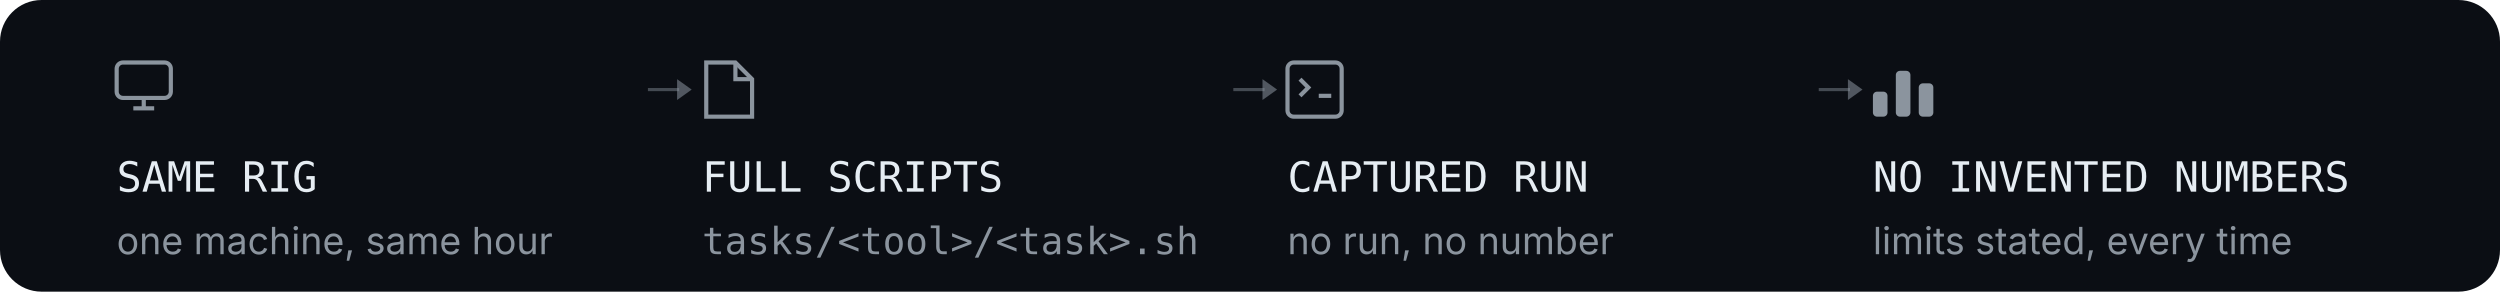
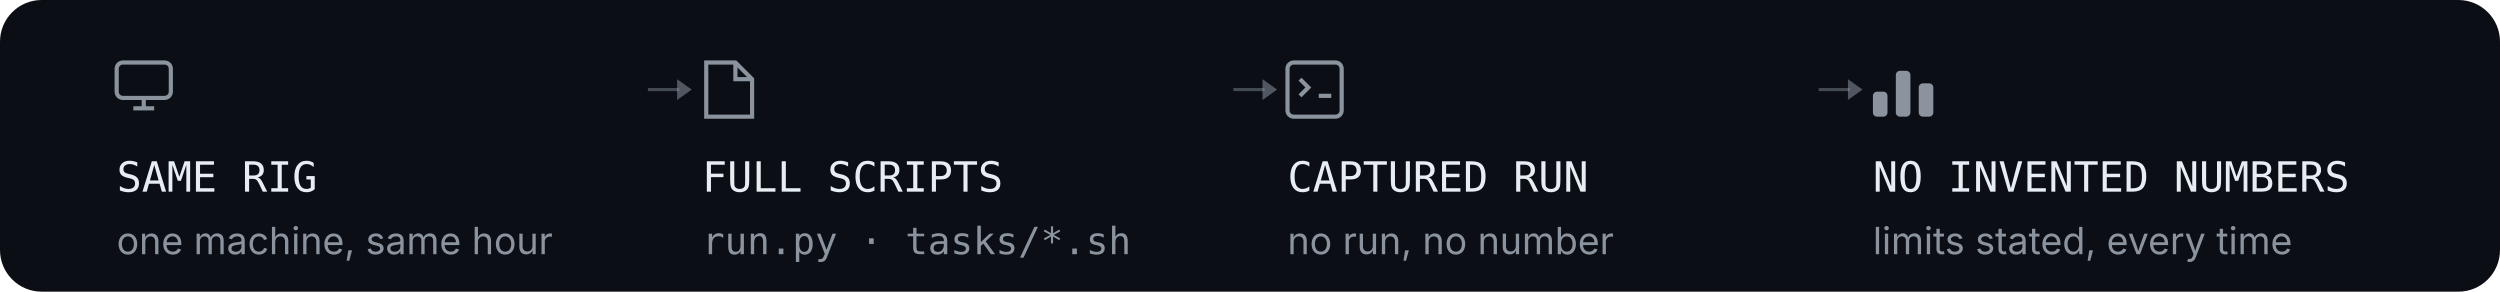
<svg xmlns="http://www.w3.org/2000/svg" width="1200" height="140" viewBox="0 0 1200 140" role="img" aria-labelledby="title desc">
  <rect width="1200" height="140" rx="20" fill="#0B0E14" />
  <g id="stages" transform="translate(56 0)">
    <g id="stage-rig" transform="translate(0 0)">
      <g stroke="#8B949E" stroke-width="2" fill="none">
        <rect x="0" y="30" width="26" height="17" rx="3" />
        <line x1="13" y1="47" x2="13" y2="52" />
        <line x1="8" y1="52" x2="18" y2="52" />
      </g>
      <text x="0" y="92" font-family="ui-monospace, SFMono-Regular, Menlo, monospace" font-size="20" fill="#E6EDF3">SAME RIG</text>
      <text x="0" y="122" font-family="-apple-system, BlinkMacSystemFont, 'Segoe UI', sans-serif" font-size="18" fill="#8B949E">one machine, same hour</text>
    </g>
    <g id="stage-script" transform="translate(281 0)">
      <g stroke="#8B949E" stroke-width="2" fill="none">
        <path d="M2 30 H16 L24 38 V56 H2 Z" />
        <path d="M16 30 V38 H24" />
      </g>
      <text x="0" y="92" font-family="ui-monospace, SFMono-Regular, Menlo, monospace" font-size="20" fill="#E6EDF3">FULL SCRIPTS</text>
-       <text x="0" y="122" font-family="ui-monospace, SFMono-Regular, Menlo, monospace" font-size="18" fill="#8B949E">tasks/&lt;tool&gt;/&lt;task&gt;.sh</text>
+       <text x="0" y="122" font-family="ui-monospace, SFMono-Regular, Menlo, monospace" font-size="18" fill="#8B949E">run.py · tasks/*.sh</text>
    </g>
    <g id="stage-run" transform="translate(562 0)">
      <g stroke="#8B949E" stroke-width="2" fill="none">
        <rect x="0" y="30" width="26" height="26" rx="3" />
        <path d="M6 38 l4 4 -4 4" />
        <line x1="15" y1="46" x2="21" y2="46" />
      </g>
      <text x="0" y="92" font-family="ui-monospace, SFMono-Regular, Menlo, monospace" font-size="20" fill="#E6EDF3">CAPTURED RUN</text>
      <text x="0" y="122" font-family="-apple-system, BlinkMacSystemFont, 'Segoe UI', sans-serif" font-size="18" fill="#8B949E">no run, no number</text>
    </g>
    <g id="stage-number" transform="translate(843 0)">
      <g fill="#8B949E">
        <rect x="0" y="44" width="7" height="12" rx="2" />
        <rect x="11" y="34" width="7" height="22" rx="2" />
        <rect x="22" y="40" width="7" height="16" rx="2" />
      </g>
      <text x="0" y="92" font-family="ui-monospace, SFMono-Regular, Menlo, monospace" font-size="20" fill="#E6EDF3">NO INVENTED NUMBERS</text>
      <text x="0" y="122" font-family="-apple-system, BlinkMacSystemFont, 'Segoe UI', sans-serif" font-size="18" fill="#8B949E">limits stated, every time</text>
    </g>
  </g>
  <g id="flow" stroke="#8B949E" stroke-opacity="0.45" stroke-width="1.5" fill="none">
    <line x1="311" y1="43" x2="326" y2="43" />
    <line x1="592" y1="43" x2="607" y2="43" />
    <line x1="873" y1="43" x2="888" y2="43" />
  </g>
  <g fill="#8B949E" fill-opacity="0.55">
    <path d="M325 38 L332 43 L325 48 Z" />
    <path d="M606 38 L613 43 L606 48 Z" />
    <path d="M887 38 L894 43 L887 48 Z" />
  </g>
</svg>
